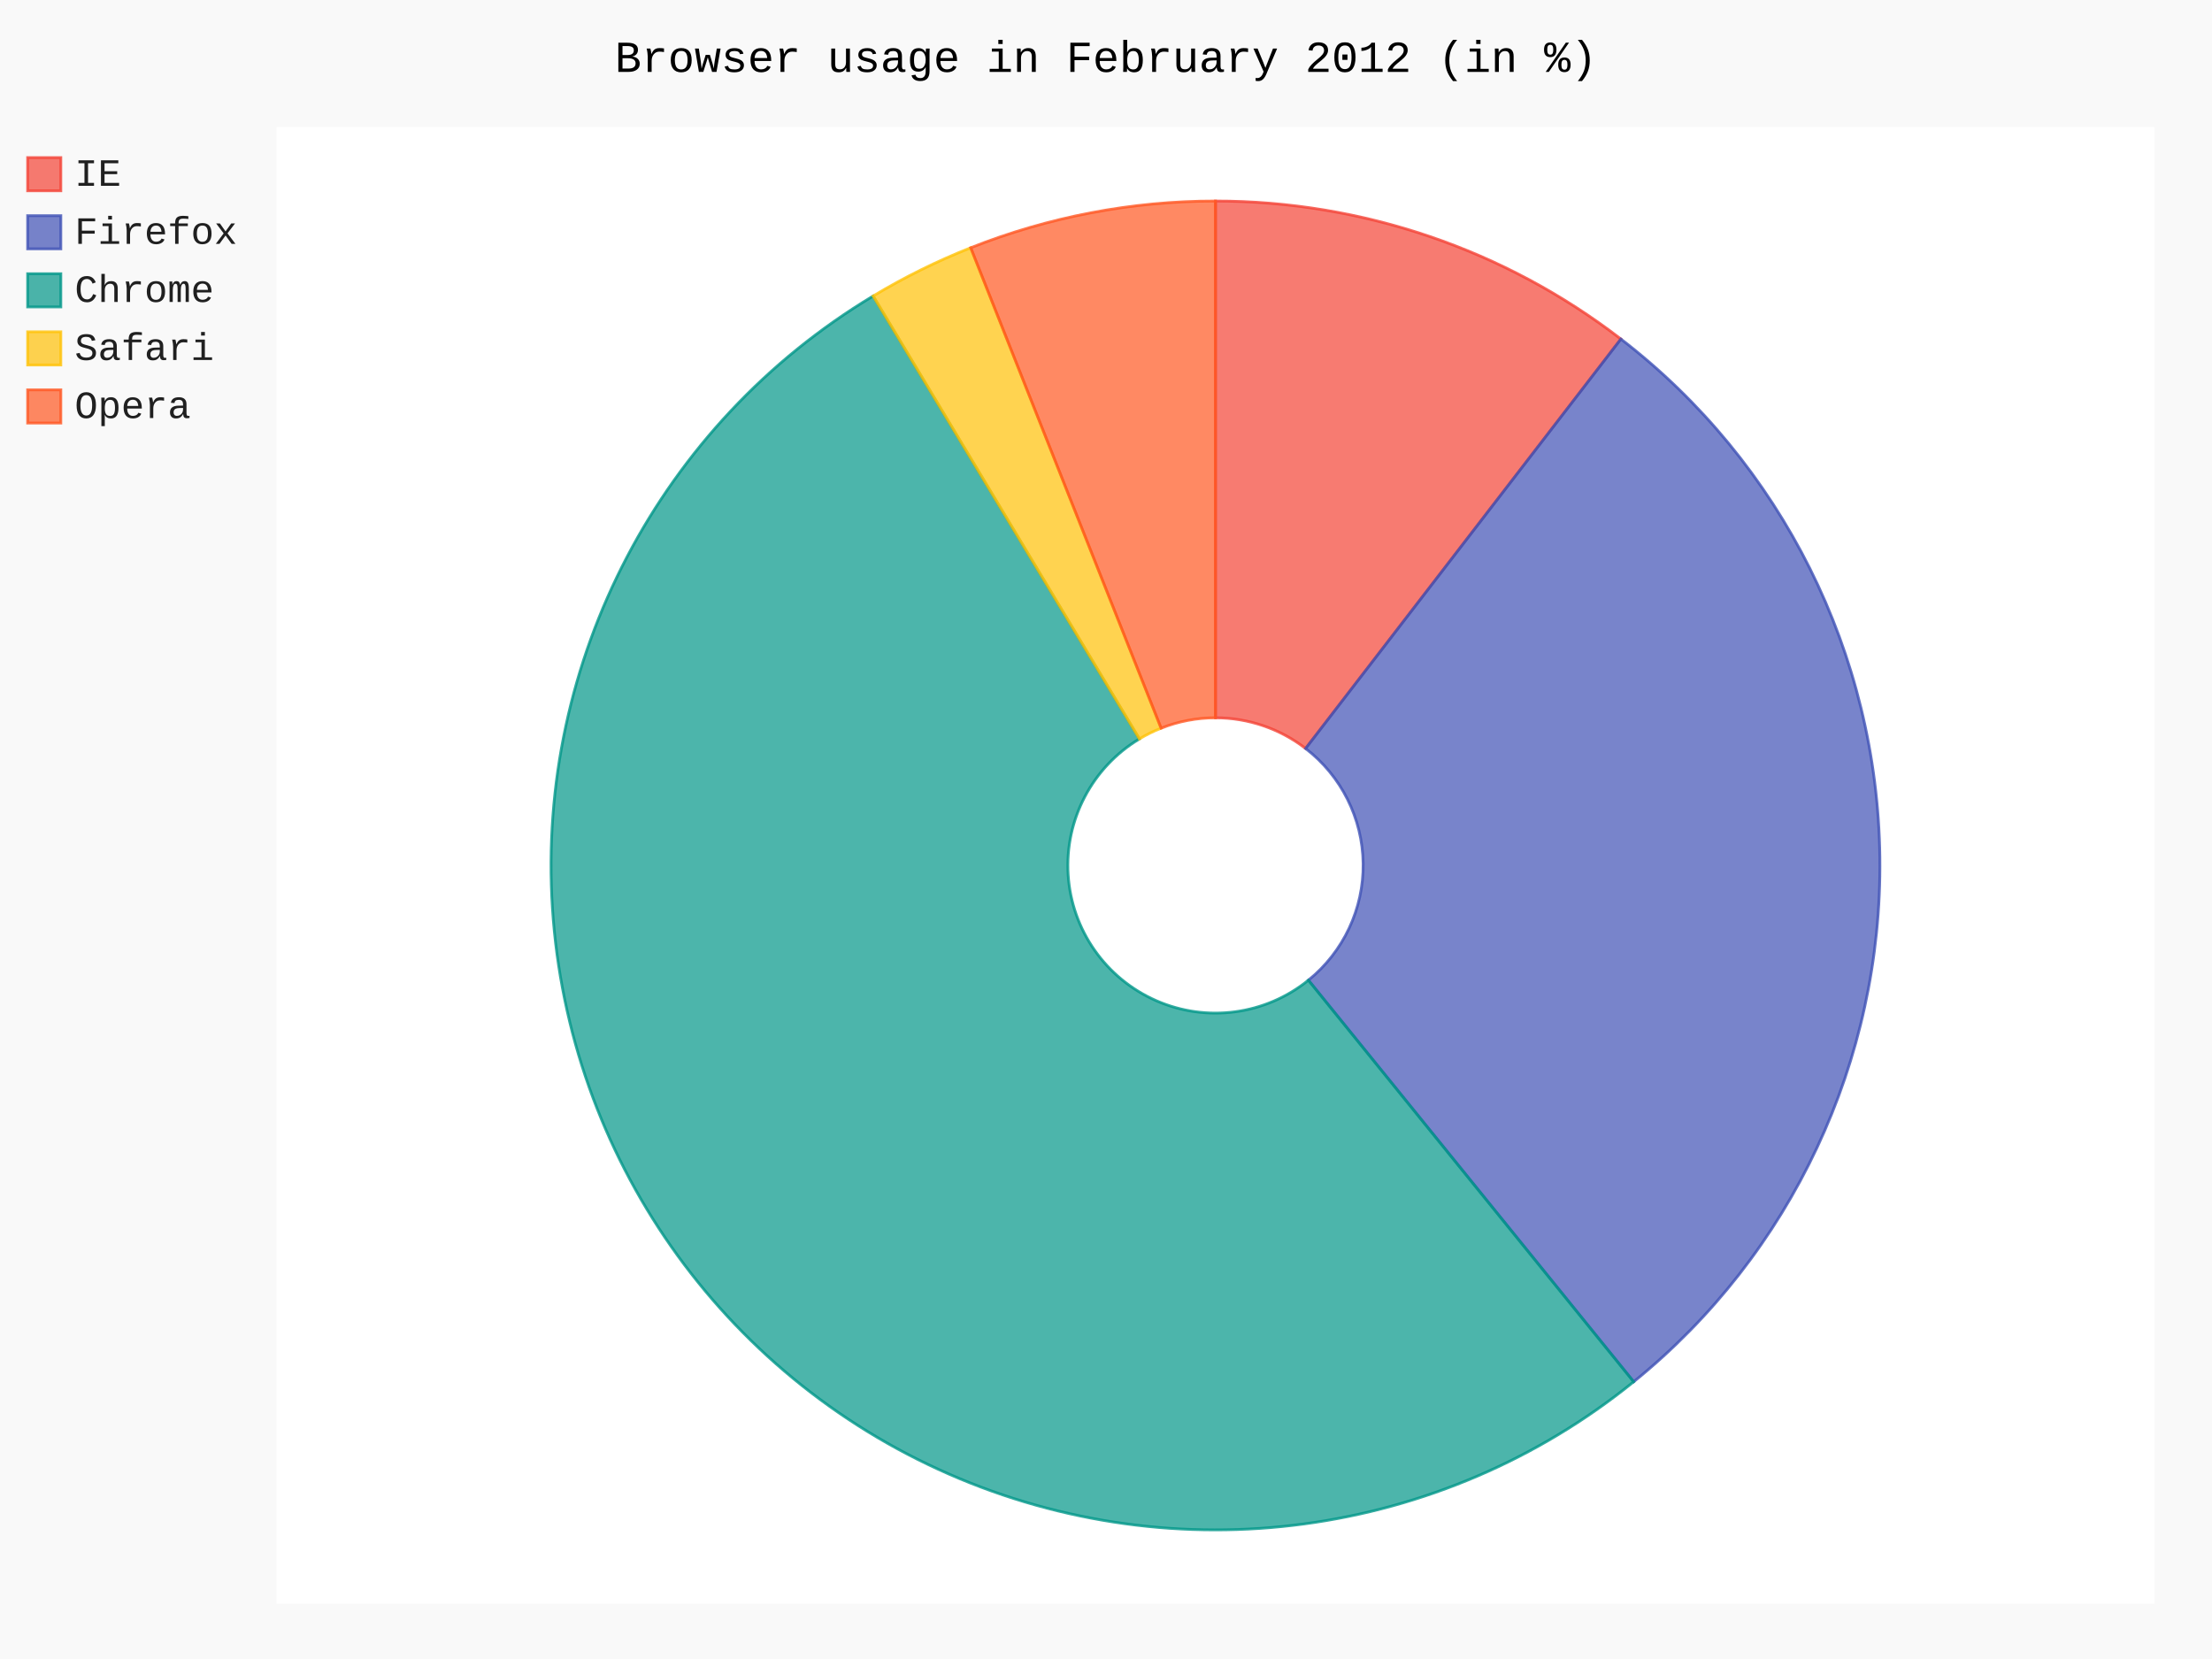
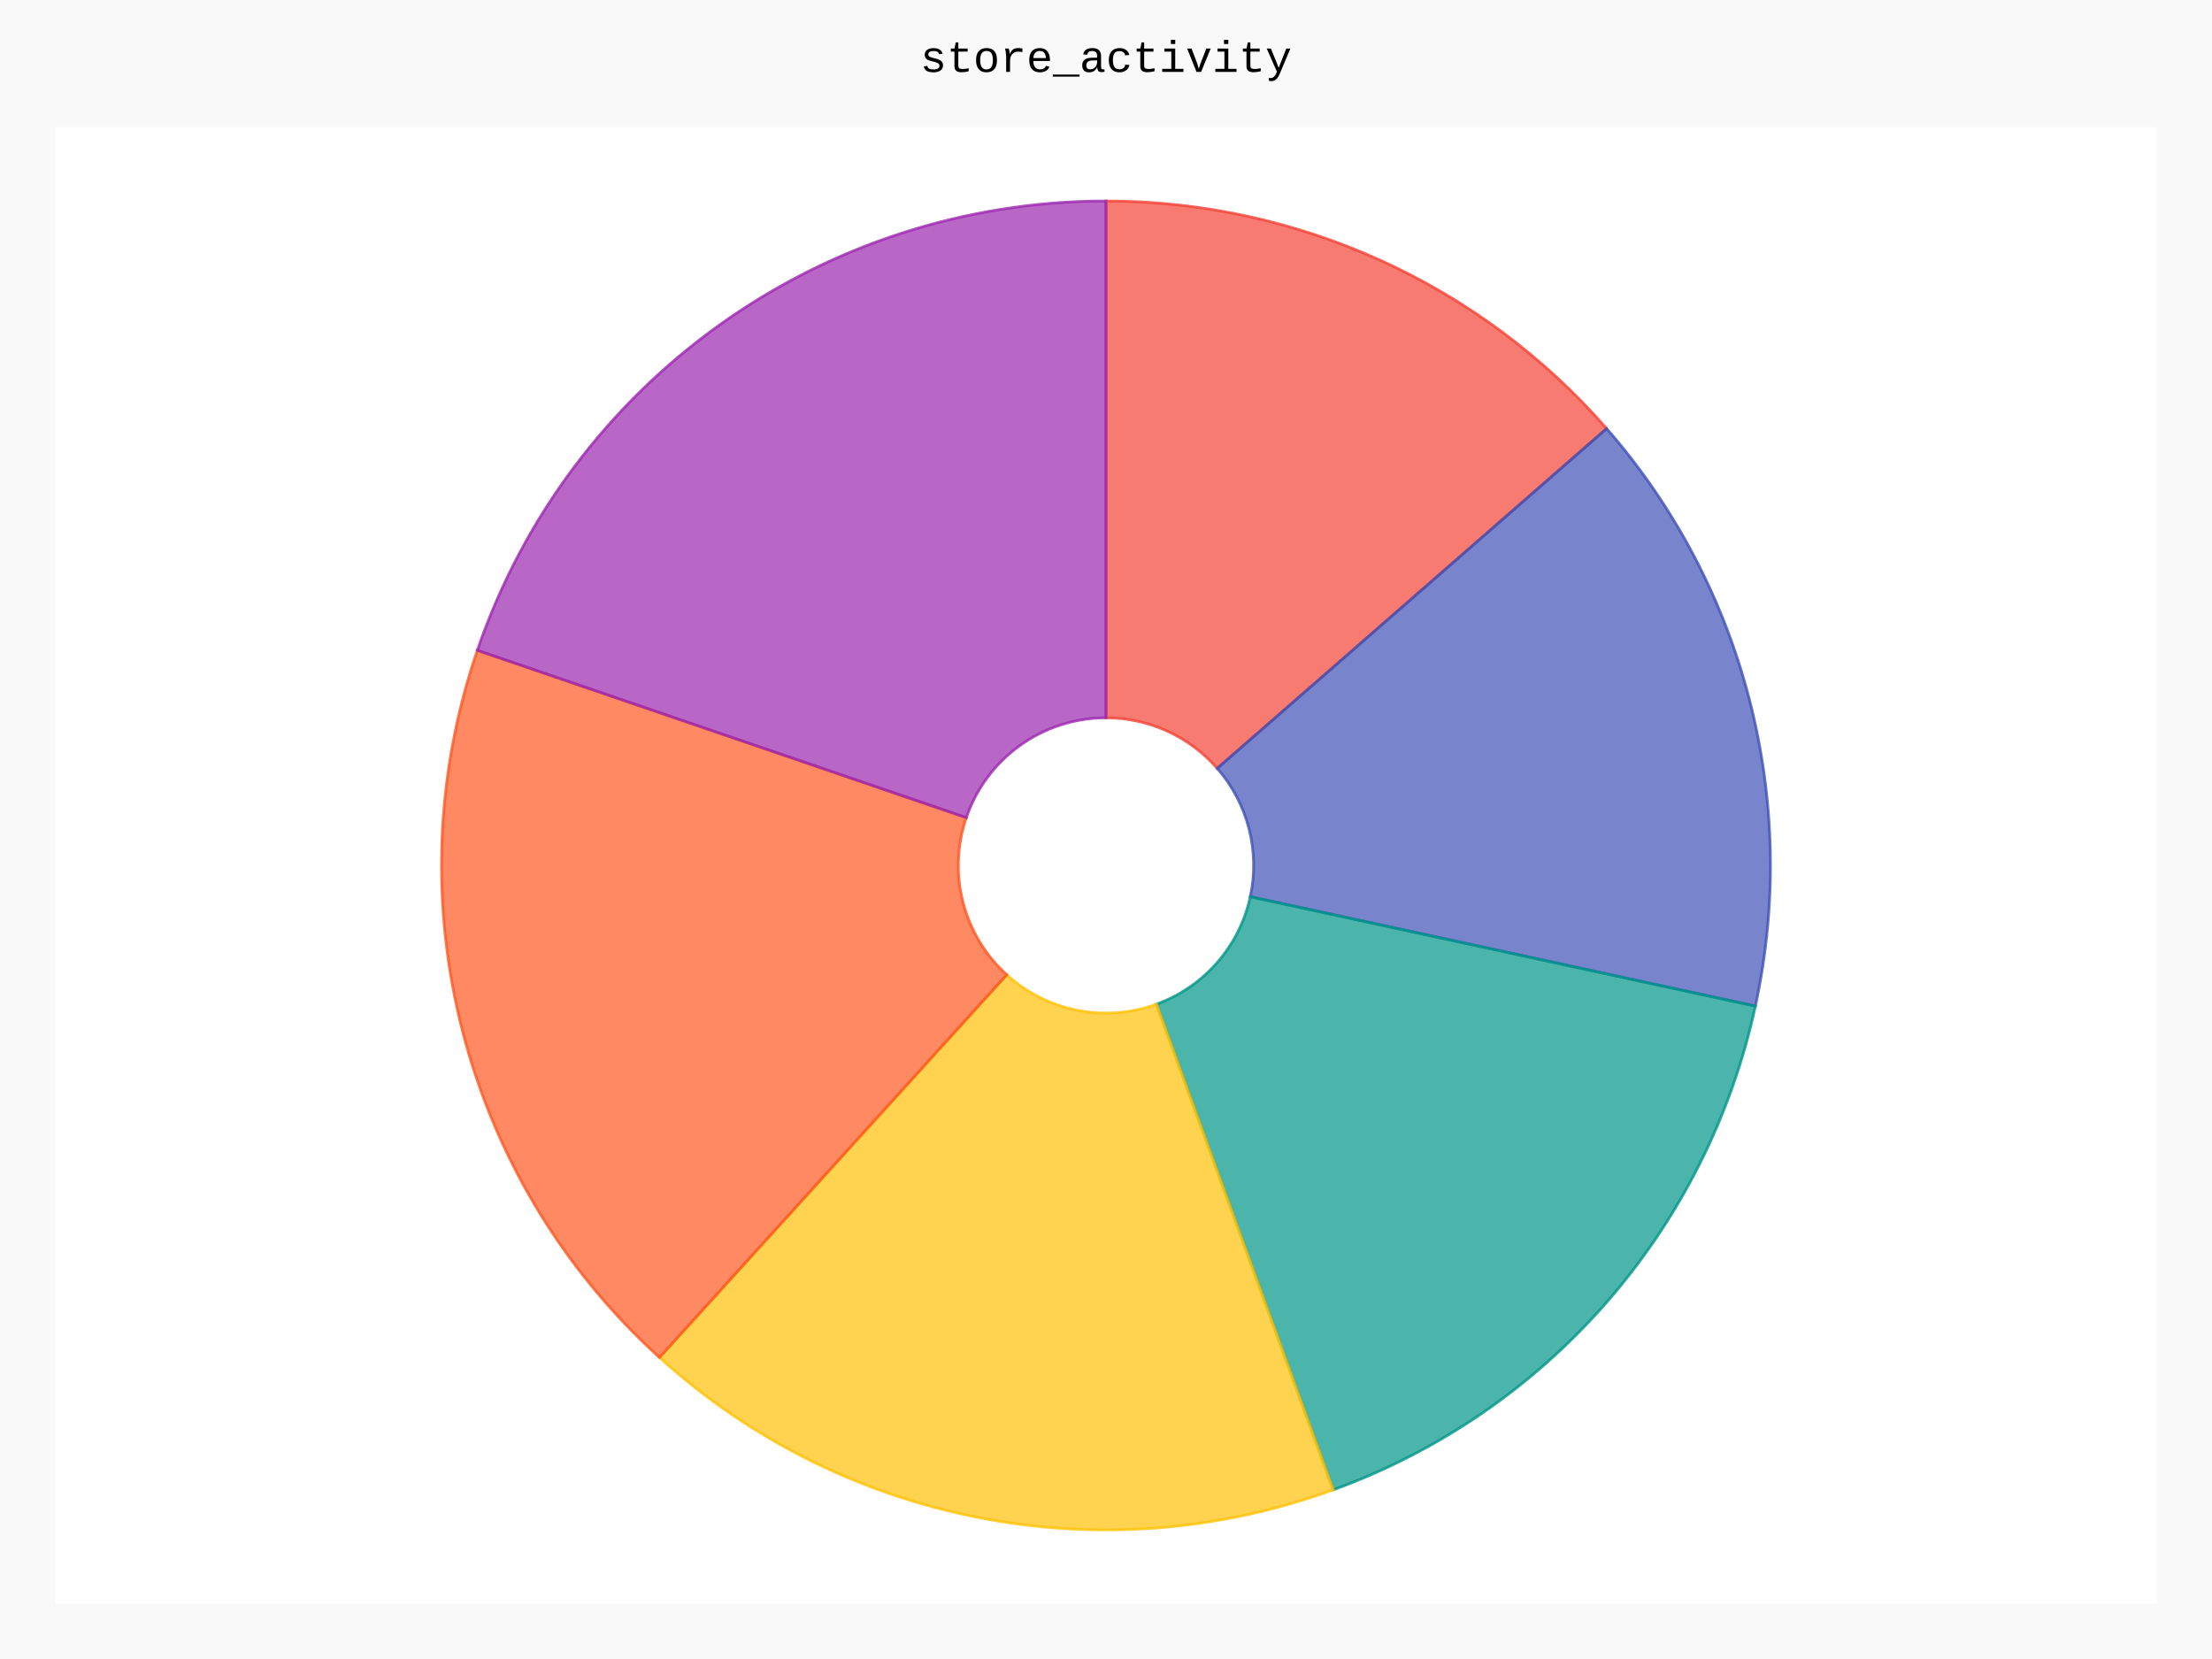
- <svg xmlns="http://www.w3.org/2000/svg" class="pygal-chart" id="chart-c6b04910-438c-4909-ad9f-80a653916b1d" viewBox="0 0 800 600">
+ <svg xmlns="http://www.w3.org/2000/svg" class="pygal-chart" id="chart-63dbd4d3-c071-4366-97f2-50863d0d5dbe" viewBox="0 0 800 600">
  <defs>
-     <style type="text/css">#chart-c6b04910-438c-4909-ad9f-80a653916b1d{-webkit-user-select:none;-webkit-font-smoothing:antialiased;font-family:Consolas,"Liberation Mono",Menlo,Courier,monospace}#chart-c6b04910-438c-4909-ad9f-80a653916b1d .title{font-family:Consolas,"Liberation Mono",Menlo,Courier,monospace;font-size:16px}#chart-c6b04910-438c-4909-ad9f-80a653916b1d .legends .legend text{font-family:Consolas,"Liberation Mono",Menlo,Courier,monospace;font-size:14px}#chart-c6b04910-438c-4909-ad9f-80a653916b1d .axis text{font-family:Consolas,"Liberation Mono",Menlo,Courier,monospace;font-size:10px}#chart-c6b04910-438c-4909-ad9f-80a653916b1d .axis text.major{font-family:Consolas,"Liberation Mono",Menlo,Courier,monospace;font-size:10px}#chart-c6b04910-438c-4909-ad9f-80a653916b1d .text-overlay text.value{font-family:Consolas,"Liberation Mono",Menlo,Courier,monospace;font-size:16px}#chart-c6b04910-438c-4909-ad9f-80a653916b1d .text-overlay text.label{font-family:Consolas,"Liberation Mono",Menlo,Courier,monospace;font-size:10px}#chart-c6b04910-438c-4909-ad9f-80a653916b1d .tooltip{font-family:Consolas,"Liberation Mono",Menlo,Courier,monospace;font-size:14px}#chart-c6b04910-438c-4909-ad9f-80a653916b1d text.no_data{font-family:Consolas,"Liberation Mono",Menlo,Courier,monospace;font-size:64px}
- #chart-c6b04910-438c-4909-ad9f-80a653916b1d{background-color:rgba(249,249,249,1)}#chart-c6b04910-438c-4909-ad9f-80a653916b1d path,#chart-c6b04910-438c-4909-ad9f-80a653916b1d line,#chart-c6b04910-438c-4909-ad9f-80a653916b1d rect,#chart-c6b04910-438c-4909-ad9f-80a653916b1d circle{-webkit-transition:150ms;-moz-transition:150ms;transition:150ms}#chart-c6b04910-438c-4909-ad9f-80a653916b1d .graph &gt; .background{fill:rgba(249,249,249,1)}#chart-c6b04910-438c-4909-ad9f-80a653916b1d .plot &gt; .background{fill:rgba(255,255,255,1)}#chart-c6b04910-438c-4909-ad9f-80a653916b1d .graph{fill:rgba(0,0,0,.87)}#chart-c6b04910-438c-4909-ad9f-80a653916b1d text.no_data{fill:rgba(0,0,0,1)}#chart-c6b04910-438c-4909-ad9f-80a653916b1d .title{fill:rgba(0,0,0,1)}#chart-c6b04910-438c-4909-ad9f-80a653916b1d .legends .legend text{fill:rgba(0,0,0,.87)}#chart-c6b04910-438c-4909-ad9f-80a653916b1d .legends .legend:hover text{fill:rgba(0,0,0,1)}#chart-c6b04910-438c-4909-ad9f-80a653916b1d .axis .line{stroke:rgba(0,0,0,1)}#chart-c6b04910-438c-4909-ad9f-80a653916b1d .axis .guide.line{stroke:rgba(0,0,0,.54)}#chart-c6b04910-438c-4909-ad9f-80a653916b1d .axis .major.line{stroke:rgba(0,0,0,.87)}#chart-c6b04910-438c-4909-ad9f-80a653916b1d .axis text.major{fill:rgba(0,0,0,1)}#chart-c6b04910-438c-4909-ad9f-80a653916b1d .axis.y .guides:hover .guide.line,#chart-c6b04910-438c-4909-ad9f-80a653916b1d .line-graph .axis.x .guides:hover .guide.line,#chart-c6b04910-438c-4909-ad9f-80a653916b1d .stackedline-graph .axis.x .guides:hover .guide.line,#chart-c6b04910-438c-4909-ad9f-80a653916b1d .xy-graph .axis.x .guides:hover .guide.line{stroke:rgba(0,0,0,1)}#chart-c6b04910-438c-4909-ad9f-80a653916b1d .axis .guides:hover text{fill:rgba(0,0,0,1)}#chart-c6b04910-438c-4909-ad9f-80a653916b1d .reactive{fill-opacity:.7;stroke-opacity:.8}#chart-c6b04910-438c-4909-ad9f-80a653916b1d .ci{stroke:rgba(0,0,0,.87)}#chart-c6b04910-438c-4909-ad9f-80a653916b1d .reactive.active,#chart-c6b04910-438c-4909-ad9f-80a653916b1d .active .reactive{fill-opacity:.8;stroke-opacity:.9;stroke-width:4}#chart-c6b04910-438c-4909-ad9f-80a653916b1d .ci .reactive.active{stroke-width:1.5}#chart-c6b04910-438c-4909-ad9f-80a653916b1d .series text{fill:rgba(0,0,0,1)}#chart-c6b04910-438c-4909-ad9f-80a653916b1d .tooltip rect{fill:rgba(255,255,255,1);stroke:rgba(0,0,0,1);-webkit-transition:opacity 150ms;-moz-transition:opacity 150ms;transition:opacity 150ms}#chart-c6b04910-438c-4909-ad9f-80a653916b1d .tooltip .label{fill:rgba(0,0,0,.87)}#chart-c6b04910-438c-4909-ad9f-80a653916b1d .tooltip .label{fill:rgba(0,0,0,.87)}#chart-c6b04910-438c-4909-ad9f-80a653916b1d .tooltip .legend{font-size:.8em;fill:rgba(0,0,0,.54)}#chart-c6b04910-438c-4909-ad9f-80a653916b1d .tooltip .x_label{font-size:.6em;fill:rgba(0,0,0,1)}#chart-c6b04910-438c-4909-ad9f-80a653916b1d .tooltip .xlink{font-size:.5em;text-decoration:underline}#chart-c6b04910-438c-4909-ad9f-80a653916b1d .tooltip .value{font-size:1.5em}#chart-c6b04910-438c-4909-ad9f-80a653916b1d .bound{font-size:.5em}#chart-c6b04910-438c-4909-ad9f-80a653916b1d .max-value{font-size:.75em;fill:rgba(0,0,0,.54)}#chart-c6b04910-438c-4909-ad9f-80a653916b1d .map-element{fill:rgba(255,255,255,1);stroke:rgba(0,0,0,.54) !important}#chart-c6b04910-438c-4909-ad9f-80a653916b1d .map-element .reactive{fill-opacity:inherit;stroke-opacity:inherit}#chart-c6b04910-438c-4909-ad9f-80a653916b1d .color-0,#chart-c6b04910-438c-4909-ad9f-80a653916b1d .color-0 a:visited{stroke:#F44336;fill:#F44336}#chart-c6b04910-438c-4909-ad9f-80a653916b1d .color-1,#chart-c6b04910-438c-4909-ad9f-80a653916b1d .color-1 a:visited{stroke:#3F51B5;fill:#3F51B5}#chart-c6b04910-438c-4909-ad9f-80a653916b1d .color-2,#chart-c6b04910-438c-4909-ad9f-80a653916b1d .color-2 a:visited{stroke:#009688;fill:#009688}#chart-c6b04910-438c-4909-ad9f-80a653916b1d .color-3,#chart-c6b04910-438c-4909-ad9f-80a653916b1d .color-3 a:visited{stroke:#FFC107;fill:#FFC107}#chart-c6b04910-438c-4909-ad9f-80a653916b1d .color-4,#chart-c6b04910-438c-4909-ad9f-80a653916b1d .color-4 a:visited{stroke:#FF5722;fill:#FF5722}#chart-c6b04910-438c-4909-ad9f-80a653916b1d .text-overlay .color-0 text{fill:black}#chart-c6b04910-438c-4909-ad9f-80a653916b1d .text-overlay .color-1 text{fill:black}#chart-c6b04910-438c-4909-ad9f-80a653916b1d .text-overlay .color-2 text{fill:black}#chart-c6b04910-438c-4909-ad9f-80a653916b1d .text-overlay .color-3 text{fill:black}#chart-c6b04910-438c-4909-ad9f-80a653916b1d .text-overlay .color-4 text{fill:black}
- #chart-c6b04910-438c-4909-ad9f-80a653916b1d text.no_data{text-anchor:middle}#chart-c6b04910-438c-4909-ad9f-80a653916b1d .guide.line{fill:none}#chart-c6b04910-438c-4909-ad9f-80a653916b1d .centered{text-anchor:middle}#chart-c6b04910-438c-4909-ad9f-80a653916b1d .title{text-anchor:middle}#chart-c6b04910-438c-4909-ad9f-80a653916b1d .legends .legend text{fill-opacity:1}#chart-c6b04910-438c-4909-ad9f-80a653916b1d .axis.x text{text-anchor:middle}#chart-c6b04910-438c-4909-ad9f-80a653916b1d .axis.x:not(.web) text[transform]{text-anchor:start}#chart-c6b04910-438c-4909-ad9f-80a653916b1d .axis.x:not(.web) text[transform].backwards{text-anchor:end}#chart-c6b04910-438c-4909-ad9f-80a653916b1d .axis.y text{text-anchor:end}#chart-c6b04910-438c-4909-ad9f-80a653916b1d .axis.y text[transform].backwards{text-anchor:start}#chart-c6b04910-438c-4909-ad9f-80a653916b1d .axis.y2 text{text-anchor:start}#chart-c6b04910-438c-4909-ad9f-80a653916b1d .axis.y2 text[transform].backwards{text-anchor:end}#chart-c6b04910-438c-4909-ad9f-80a653916b1d .axis .guide.line{stroke-dasharray:4,4}#chart-c6b04910-438c-4909-ad9f-80a653916b1d .axis .major.guide.line{stroke-dasharray:6,6}#chart-c6b04910-438c-4909-ad9f-80a653916b1d .horizontal .axis.y .guide.line,#chart-c6b04910-438c-4909-ad9f-80a653916b1d .horizontal .axis.y2 .guide.line,#chart-c6b04910-438c-4909-ad9f-80a653916b1d .vertical .axis.x .guide.line{opacity:0}#chart-c6b04910-438c-4909-ad9f-80a653916b1d .horizontal .axis.always_show .guide.line,#chart-c6b04910-438c-4909-ad9f-80a653916b1d .vertical .axis.always_show .guide.line{opacity:1 !important}#chart-c6b04910-438c-4909-ad9f-80a653916b1d .axis.y .guides:hover .guide.line,#chart-c6b04910-438c-4909-ad9f-80a653916b1d .axis.y2 .guides:hover .guide.line,#chart-c6b04910-438c-4909-ad9f-80a653916b1d .axis.x .guides:hover .guide.line{opacity:1}#chart-c6b04910-438c-4909-ad9f-80a653916b1d .axis .guides:hover text{opacity:1}#chart-c6b04910-438c-4909-ad9f-80a653916b1d .nofill{fill:none}#chart-c6b04910-438c-4909-ad9f-80a653916b1d .subtle-fill{fill-opacity:.2}#chart-c6b04910-438c-4909-ad9f-80a653916b1d .dot{stroke-width:1px;fill-opacity:1}#chart-c6b04910-438c-4909-ad9f-80a653916b1d .dot.active{stroke-width:5px}#chart-c6b04910-438c-4909-ad9f-80a653916b1d .dot.negative{fill:transparent}#chart-c6b04910-438c-4909-ad9f-80a653916b1d text,#chart-c6b04910-438c-4909-ad9f-80a653916b1d tspan{stroke:none !important}#chart-c6b04910-438c-4909-ad9f-80a653916b1d .series text.active{opacity:1}#chart-c6b04910-438c-4909-ad9f-80a653916b1d .tooltip rect{fill-opacity:.95;stroke-width:.5}#chart-c6b04910-438c-4909-ad9f-80a653916b1d .tooltip text{fill-opacity:1}#chart-c6b04910-438c-4909-ad9f-80a653916b1d .showable{visibility:hidden}#chart-c6b04910-438c-4909-ad9f-80a653916b1d .showable.shown{visibility:visible}#chart-c6b04910-438c-4909-ad9f-80a653916b1d .gauge-background{fill:rgba(229,229,229,1);stroke:none}#chart-c6b04910-438c-4909-ad9f-80a653916b1d .bg-lines{stroke:rgba(249,249,249,1);stroke-width:2px}</style>
+     <style type="text/css">#chart-63dbd4d3-c071-4366-97f2-50863d0d5dbe{-webkit-user-select:none;-webkit-font-smoothing:antialiased;font-family:Consolas,"Liberation Mono",Menlo,Courier,monospace}#chart-63dbd4d3-c071-4366-97f2-50863d0d5dbe .title{font-family:Consolas,"Liberation Mono",Menlo,Courier,monospace;font-size:16px}#chart-63dbd4d3-c071-4366-97f2-50863d0d5dbe .legends .legend text{font-family:Consolas,"Liberation Mono",Menlo,Courier,monospace;font-size:14px}#chart-63dbd4d3-c071-4366-97f2-50863d0d5dbe .axis text{font-family:Consolas,"Liberation Mono",Menlo,Courier,monospace;font-size:10px}#chart-63dbd4d3-c071-4366-97f2-50863d0d5dbe .axis text.major{font-family:Consolas,"Liberation Mono",Menlo,Courier,monospace;font-size:10px}#chart-63dbd4d3-c071-4366-97f2-50863d0d5dbe .text-overlay text.value{font-family:Consolas,"Liberation Mono",Menlo,Courier,monospace;font-size:16px}#chart-63dbd4d3-c071-4366-97f2-50863d0d5dbe .text-overlay text.label{font-family:Consolas,"Liberation Mono",Menlo,Courier,monospace;font-size:10px}#chart-63dbd4d3-c071-4366-97f2-50863d0d5dbe .tooltip{font-family:Consolas,"Liberation Mono",Menlo,Courier,monospace;font-size:14px}#chart-63dbd4d3-c071-4366-97f2-50863d0d5dbe text.no_data{font-family:Consolas,"Liberation Mono",Menlo,Courier,monospace;font-size:64px}
+ #chart-63dbd4d3-c071-4366-97f2-50863d0d5dbe{background-color:rgba(249,249,249,1)}#chart-63dbd4d3-c071-4366-97f2-50863d0d5dbe path,#chart-63dbd4d3-c071-4366-97f2-50863d0d5dbe line,#chart-63dbd4d3-c071-4366-97f2-50863d0d5dbe rect,#chart-63dbd4d3-c071-4366-97f2-50863d0d5dbe circle{-webkit-transition:150ms;-moz-transition:150ms;transition:150ms}#chart-63dbd4d3-c071-4366-97f2-50863d0d5dbe .graph &gt; .background{fill:rgba(249,249,249,1)}#chart-63dbd4d3-c071-4366-97f2-50863d0d5dbe .plot &gt; .background{fill:rgba(255,255,255,1)}#chart-63dbd4d3-c071-4366-97f2-50863d0d5dbe .graph{fill:rgba(0,0,0,.87)}#chart-63dbd4d3-c071-4366-97f2-50863d0d5dbe text.no_data{fill:rgba(0,0,0,1)}#chart-63dbd4d3-c071-4366-97f2-50863d0d5dbe .title{fill:rgba(0,0,0,1)}#chart-63dbd4d3-c071-4366-97f2-50863d0d5dbe .legends .legend text{fill:rgba(0,0,0,.87)}#chart-63dbd4d3-c071-4366-97f2-50863d0d5dbe .legends .legend:hover text{fill:rgba(0,0,0,1)}#chart-63dbd4d3-c071-4366-97f2-50863d0d5dbe .axis .line{stroke:rgba(0,0,0,1)}#chart-63dbd4d3-c071-4366-97f2-50863d0d5dbe .axis .guide.line{stroke:rgba(0,0,0,.54)}#chart-63dbd4d3-c071-4366-97f2-50863d0d5dbe .axis .major.line{stroke:rgba(0,0,0,.87)}#chart-63dbd4d3-c071-4366-97f2-50863d0d5dbe .axis text.major{fill:rgba(0,0,0,1)}#chart-63dbd4d3-c071-4366-97f2-50863d0d5dbe .axis.y .guides:hover .guide.line,#chart-63dbd4d3-c071-4366-97f2-50863d0d5dbe .line-graph .axis.x .guides:hover .guide.line,#chart-63dbd4d3-c071-4366-97f2-50863d0d5dbe .stackedline-graph .axis.x .guides:hover .guide.line,#chart-63dbd4d3-c071-4366-97f2-50863d0d5dbe .xy-graph .axis.x .guides:hover .guide.line{stroke:rgba(0,0,0,1)}#chart-63dbd4d3-c071-4366-97f2-50863d0d5dbe .axis .guides:hover text{fill:rgba(0,0,0,1)}#chart-63dbd4d3-c071-4366-97f2-50863d0d5dbe .reactive{fill-opacity:.7;stroke-opacity:.8}#chart-63dbd4d3-c071-4366-97f2-50863d0d5dbe .ci{stroke:rgba(0,0,0,.87)}#chart-63dbd4d3-c071-4366-97f2-50863d0d5dbe .reactive.active,#chart-63dbd4d3-c071-4366-97f2-50863d0d5dbe .active .reactive{fill-opacity:.8;stroke-opacity:.9;stroke-width:4}#chart-63dbd4d3-c071-4366-97f2-50863d0d5dbe .ci .reactive.active{stroke-width:1.5}#chart-63dbd4d3-c071-4366-97f2-50863d0d5dbe .series text{fill:rgba(0,0,0,1)}#chart-63dbd4d3-c071-4366-97f2-50863d0d5dbe .tooltip rect{fill:rgba(255,255,255,1);stroke:rgba(0,0,0,1);-webkit-transition:opacity 150ms;-moz-transition:opacity 150ms;transition:opacity 150ms}#chart-63dbd4d3-c071-4366-97f2-50863d0d5dbe .tooltip .label{fill:rgba(0,0,0,.87)}#chart-63dbd4d3-c071-4366-97f2-50863d0d5dbe .tooltip .label{fill:rgba(0,0,0,.87)}#chart-63dbd4d3-c071-4366-97f2-50863d0d5dbe .tooltip .legend{font-size:.8em;fill:rgba(0,0,0,.54)}#chart-63dbd4d3-c071-4366-97f2-50863d0d5dbe .tooltip .x_label{font-size:.6em;fill:rgba(0,0,0,1)}#chart-63dbd4d3-c071-4366-97f2-50863d0d5dbe .tooltip .xlink{font-size:.5em;text-decoration:underline}#chart-63dbd4d3-c071-4366-97f2-50863d0d5dbe .tooltip .value{font-size:1.5em}#chart-63dbd4d3-c071-4366-97f2-50863d0d5dbe .bound{font-size:.5em}#chart-63dbd4d3-c071-4366-97f2-50863d0d5dbe .max-value{font-size:.75em;fill:rgba(0,0,0,.54)}#chart-63dbd4d3-c071-4366-97f2-50863d0d5dbe .map-element{fill:rgba(255,255,255,1);stroke:rgba(0,0,0,.54) !important}#chart-63dbd4d3-c071-4366-97f2-50863d0d5dbe .map-element .reactive{fill-opacity:inherit;stroke-opacity:inherit}#chart-63dbd4d3-c071-4366-97f2-50863d0d5dbe .color-0,#chart-63dbd4d3-c071-4366-97f2-50863d0d5dbe .color-0 a:visited{stroke:#F44336;fill:#F44336}#chart-63dbd4d3-c071-4366-97f2-50863d0d5dbe .color-1,#chart-63dbd4d3-c071-4366-97f2-50863d0d5dbe .color-1 a:visited{stroke:#3F51B5;fill:#3F51B5}#chart-63dbd4d3-c071-4366-97f2-50863d0d5dbe .color-2,#chart-63dbd4d3-c071-4366-97f2-50863d0d5dbe .color-2 a:visited{stroke:#009688;fill:#009688}#chart-63dbd4d3-c071-4366-97f2-50863d0d5dbe .color-3,#chart-63dbd4d3-c071-4366-97f2-50863d0d5dbe .color-3 a:visited{stroke:#FFC107;fill:#FFC107}#chart-63dbd4d3-c071-4366-97f2-50863d0d5dbe .color-4,#chart-63dbd4d3-c071-4366-97f2-50863d0d5dbe .color-4 a:visited{stroke:#FF5722;fill:#FF5722}#chart-63dbd4d3-c071-4366-97f2-50863d0d5dbe .color-5,#chart-63dbd4d3-c071-4366-97f2-50863d0d5dbe .color-5 a:visited{stroke:#9C27B0;fill:#9C27B0}#chart-63dbd4d3-c071-4366-97f2-50863d0d5dbe .text-overlay .color-0 text{fill:black}#chart-63dbd4d3-c071-4366-97f2-50863d0d5dbe .text-overlay .color-1 text{fill:black}#chart-63dbd4d3-c071-4366-97f2-50863d0d5dbe .text-overlay .color-2 text{fill:black}#chart-63dbd4d3-c071-4366-97f2-50863d0d5dbe .text-overlay .color-3 text{fill:black}#chart-63dbd4d3-c071-4366-97f2-50863d0d5dbe .text-overlay .color-4 text{fill:black}#chart-63dbd4d3-c071-4366-97f2-50863d0d5dbe .text-overlay .color-5 text{fill:black}
+ #chart-63dbd4d3-c071-4366-97f2-50863d0d5dbe text.no_data{text-anchor:middle}#chart-63dbd4d3-c071-4366-97f2-50863d0d5dbe .guide.line{fill:none}#chart-63dbd4d3-c071-4366-97f2-50863d0d5dbe .centered{text-anchor:middle}#chart-63dbd4d3-c071-4366-97f2-50863d0d5dbe .title{text-anchor:middle}#chart-63dbd4d3-c071-4366-97f2-50863d0d5dbe .legends .legend text{fill-opacity:1}#chart-63dbd4d3-c071-4366-97f2-50863d0d5dbe .axis.x text{text-anchor:middle}#chart-63dbd4d3-c071-4366-97f2-50863d0d5dbe .axis.x:not(.web) text[transform]{text-anchor:start}#chart-63dbd4d3-c071-4366-97f2-50863d0d5dbe .axis.x:not(.web) text[transform].backwards{text-anchor:end}#chart-63dbd4d3-c071-4366-97f2-50863d0d5dbe .axis.y text{text-anchor:end}#chart-63dbd4d3-c071-4366-97f2-50863d0d5dbe .axis.y text[transform].backwards{text-anchor:start}#chart-63dbd4d3-c071-4366-97f2-50863d0d5dbe .axis.y2 text{text-anchor:start}#chart-63dbd4d3-c071-4366-97f2-50863d0d5dbe .axis.y2 text[transform].backwards{text-anchor:end}#chart-63dbd4d3-c071-4366-97f2-50863d0d5dbe .axis .guide.line{stroke-dasharray:4,4}#chart-63dbd4d3-c071-4366-97f2-50863d0d5dbe .axis .major.guide.line{stroke-dasharray:6,6}#chart-63dbd4d3-c071-4366-97f2-50863d0d5dbe .horizontal .axis.y .guide.line,#chart-63dbd4d3-c071-4366-97f2-50863d0d5dbe .horizontal .axis.y2 .guide.line,#chart-63dbd4d3-c071-4366-97f2-50863d0d5dbe .vertical .axis.x .guide.line{opacity:0}#chart-63dbd4d3-c071-4366-97f2-50863d0d5dbe .horizontal .axis.always_show .guide.line,#chart-63dbd4d3-c071-4366-97f2-50863d0d5dbe .vertical .axis.always_show .guide.line{opacity:1 !important}#chart-63dbd4d3-c071-4366-97f2-50863d0d5dbe .axis.y .guides:hover .guide.line,#chart-63dbd4d3-c071-4366-97f2-50863d0d5dbe .axis.y2 .guides:hover .guide.line,#chart-63dbd4d3-c071-4366-97f2-50863d0d5dbe .axis.x .guides:hover .guide.line{opacity:1}#chart-63dbd4d3-c071-4366-97f2-50863d0d5dbe .axis .guides:hover text{opacity:1}#chart-63dbd4d3-c071-4366-97f2-50863d0d5dbe .nofill{fill:none}#chart-63dbd4d3-c071-4366-97f2-50863d0d5dbe .subtle-fill{fill-opacity:.2}#chart-63dbd4d3-c071-4366-97f2-50863d0d5dbe .dot{stroke-width:1px;fill-opacity:1}#chart-63dbd4d3-c071-4366-97f2-50863d0d5dbe .dot.active{stroke-width:5px}#chart-63dbd4d3-c071-4366-97f2-50863d0d5dbe .dot.negative{fill:transparent}#chart-63dbd4d3-c071-4366-97f2-50863d0d5dbe text,#chart-63dbd4d3-c071-4366-97f2-50863d0d5dbe tspan{stroke:none !important}#chart-63dbd4d3-c071-4366-97f2-50863d0d5dbe .series text.active{opacity:1}#chart-63dbd4d3-c071-4366-97f2-50863d0d5dbe .tooltip rect{fill-opacity:.95;stroke-width:.5}#chart-63dbd4d3-c071-4366-97f2-50863d0d5dbe .tooltip text{fill-opacity:1}#chart-63dbd4d3-c071-4366-97f2-50863d0d5dbe .showable{visibility:hidden}#chart-63dbd4d3-c071-4366-97f2-50863d0d5dbe .showable.shown{visibility:visible}#chart-63dbd4d3-c071-4366-97f2-50863d0d5dbe .gauge-background{fill:rgba(229,229,229,1);stroke:none}#chart-63dbd4d3-c071-4366-97f2-50863d0d5dbe .bg-lines{stroke:rgba(249,249,249,1);stroke-width:2px}</style>
  </defs>
  <g class="graph pie-graph vertical">
    <rect class="background" height="600" width="800" x="0" y="0" />
-     <g class="plot" transform="translate(100, 46)">
-       <rect class="background" height="534" width="679.2" x="0" y="0" />
+     <g class="plot" transform="translate(20, 46)">
+       <rect class="background" height="534" width="760" x="0" y="0" />
      <g class="series serie-0 color-0">
        <g class="slices">
          <g class="slice">
-             <path class="slice reactive tooltip-trigger" d="M339.6 26.7 A240.3 240.3 0 0 1 486.211 76.607 L372.18 224.691 A53.4 53.4 0 0 0 339.6 213.6 z" />
+             <path class="slice reactive tooltip-trigger" d="M380 26.7 A240.3 240.3 0 0 1 561.051 108.998 L420.233 231.888 A53.4 53.4 0 0 0 380 213.6 z" />
          </g>
        </g>
      </g>
      <g class="series serie-1 color-1">
        <g class="slices">
          <g class="slice">
-             <path class="slice reactive tooltip-trigger" d="M486.211 76.607 A240.3 240.3 0 0 1 490.851 453.727 L373.211 308.495 A53.4 53.4 0 0 0 372.18 224.691 z" />
+             <path class="slice reactive tooltip-trigger" d="M561.051 108.998 A240.3 240.3 0 0 1 614.853 317.872 L432.19 278.305 A53.4 53.4 0 0 0 420.233 231.888 z" />
          </g>
        </g>
      </g>
      <g class="series serie-2 color-2">
        <g class="slices">
          <g class="slice">
-             <path class="slice reactive tooltip-trigger" d="M490.851 453.727 A240.3 240.3 0 1 1 215.771 61.062 L312.082 221.236 A53.4 53.4 0 1 0 373.211 308.495 z" />
+             <path class="slice reactive tooltip-trigger" d="M614.853 317.872 A240.3 240.3 0 0 1 462.187 492.808 L398.264 317.18 A53.4 53.4 0 0 0 432.19 278.305 z" />
          </g>
        </g>
      </g>
      <g class="series serie-3 color-3">
        <g class="slices">
          <g class="slice">
-             <path class="slice reactive tooltip-trigger" d="M215.771 61.062 A240.3 240.3 0 0 1 251.066 43.604 L319.926 217.356 A53.4 53.4 0 0 0 312.082 221.236 z" />
+             <path class="slice reactive tooltip-trigger" d="M462.187 492.808 A240.3 240.3 0 0 1 218.517 444.953 L344.115 306.545 A53.4 53.4 0 0 0 398.264 317.18 z" />
          </g>
        </g>
      </g>
      <g class="series serie-4 color-4">
        <g class="slices">
          <g class="slice">
-             <path class="slice reactive tooltip-trigger" d="M251.066 43.604 A240.3 240.3 0 0 1 339.6 26.7 L339.6 213.6 A53.4 53.4 0 0 0 319.926 217.356 z" />
+             <path class="slice reactive tooltip-trigger" d="M218.517 444.953 A240.3 240.3 0 0 1 152.641 189.207 L329.476 249.713 A53.4 53.4 0 0 0 344.115 306.545 z" />
+           </g>
+         </g>
+       </g>
+       <g class="series serie-5 color-5">
+         <g class="slices">
+           <g class="slice">
+             <path class="slice reactive tooltip-trigger" d="M152.641 189.207 A240.3 240.3 0 0 1 380 26.7 L380 213.6 A53.4 53.4 0 0 0 329.476 249.713 z" />
          </g>
        </g>
      </g>
    </g>
    <g class="titles">
-       <text class="title plot_title" x="400.0" y="26">Browser usage in February 2012 (in %)</text>
+       <text class="title plot_title" x="400.0" y="26">store_activity</text>
    </g>
-     <g class="plot overlay" transform="translate(100, 46)">
+     <g class="plot overlay" transform="translate(20, 46)">
      <g class="series serie-0 color-0" />
      <g class="series serie-1 color-1" />
      <g class="series serie-2 color-2" />
      <g class="series serie-3 color-3" />
      <g class="series serie-4 color-4" />
+       <g class="series serie-5 color-5" />
    </g>
-     <g class="plot text-overlay" transform="translate(100, 46)">
+     <g class="plot text-overlay" transform="translate(20, 46)">
      <g class="series serie-0 color-0" />
      <g class="series serie-1 color-1" />
      <g class="series serie-2 color-2" />
      <g class="series serie-3 color-3" />
      <g class="series serie-4 color-4" />
+       <g class="series serie-5 color-5" />
    </g>
-     <g class="plot tooltip-overlay" transform="translate(100, 46)">
+     <g class="plot tooltip-overlay" transform="translate(20, 46)">
      <g class="tooltip" style="opacity: 0" transform="translate(0 0)">
        <rect class="tooltip-box" height="0" rx="0" ry="0" width="0" />
        <g class="text" />
      </g>
    </g>
-     <g class="legends" transform="translate(10, 56)">
-       <g class="legend reactive activate-serie" id="activate-serie-0">
-         <rect class="color-0 reactive" height="12" width="12" x="0.0" y="1.0" />
-         <text x="17.0" y="11.2">IE</text>
-       </g>
-       <g class="legend reactive activate-serie" id="activate-serie-1">
-         <rect class="color-1 reactive" height="12" width="12" x="0.0" y="22.0" />
-         <text x="17.0" y="32.2">Firefox</text>
-       </g>
-       <g class="legend reactive activate-serie" id="activate-serie-2">
-         <rect class="color-2 reactive" height="12" width="12" x="0.0" y="43.0" />
-         <text x="17.0" y="53.2">Chrome</text>
-       </g>
-       <g class="legend reactive activate-serie" id="activate-serie-3">
-         <rect class="color-3 reactive" height="12" width="12" x="0.0" y="64.0" />
-         <text x="17.0" y="74.2">Safari</text>
-       </g>
-       <g class="legend reactive activate-serie" id="activate-serie-4">
-         <rect class="color-4 reactive" height="12" width="12" x="0.0" y="85.0" />
-         <text x="17.0" y="95.2">Opera</text>
-       </g>
-     </g>
-     <g class="legends" transform="translate(790, 56)" />
  </g>
</svg>
